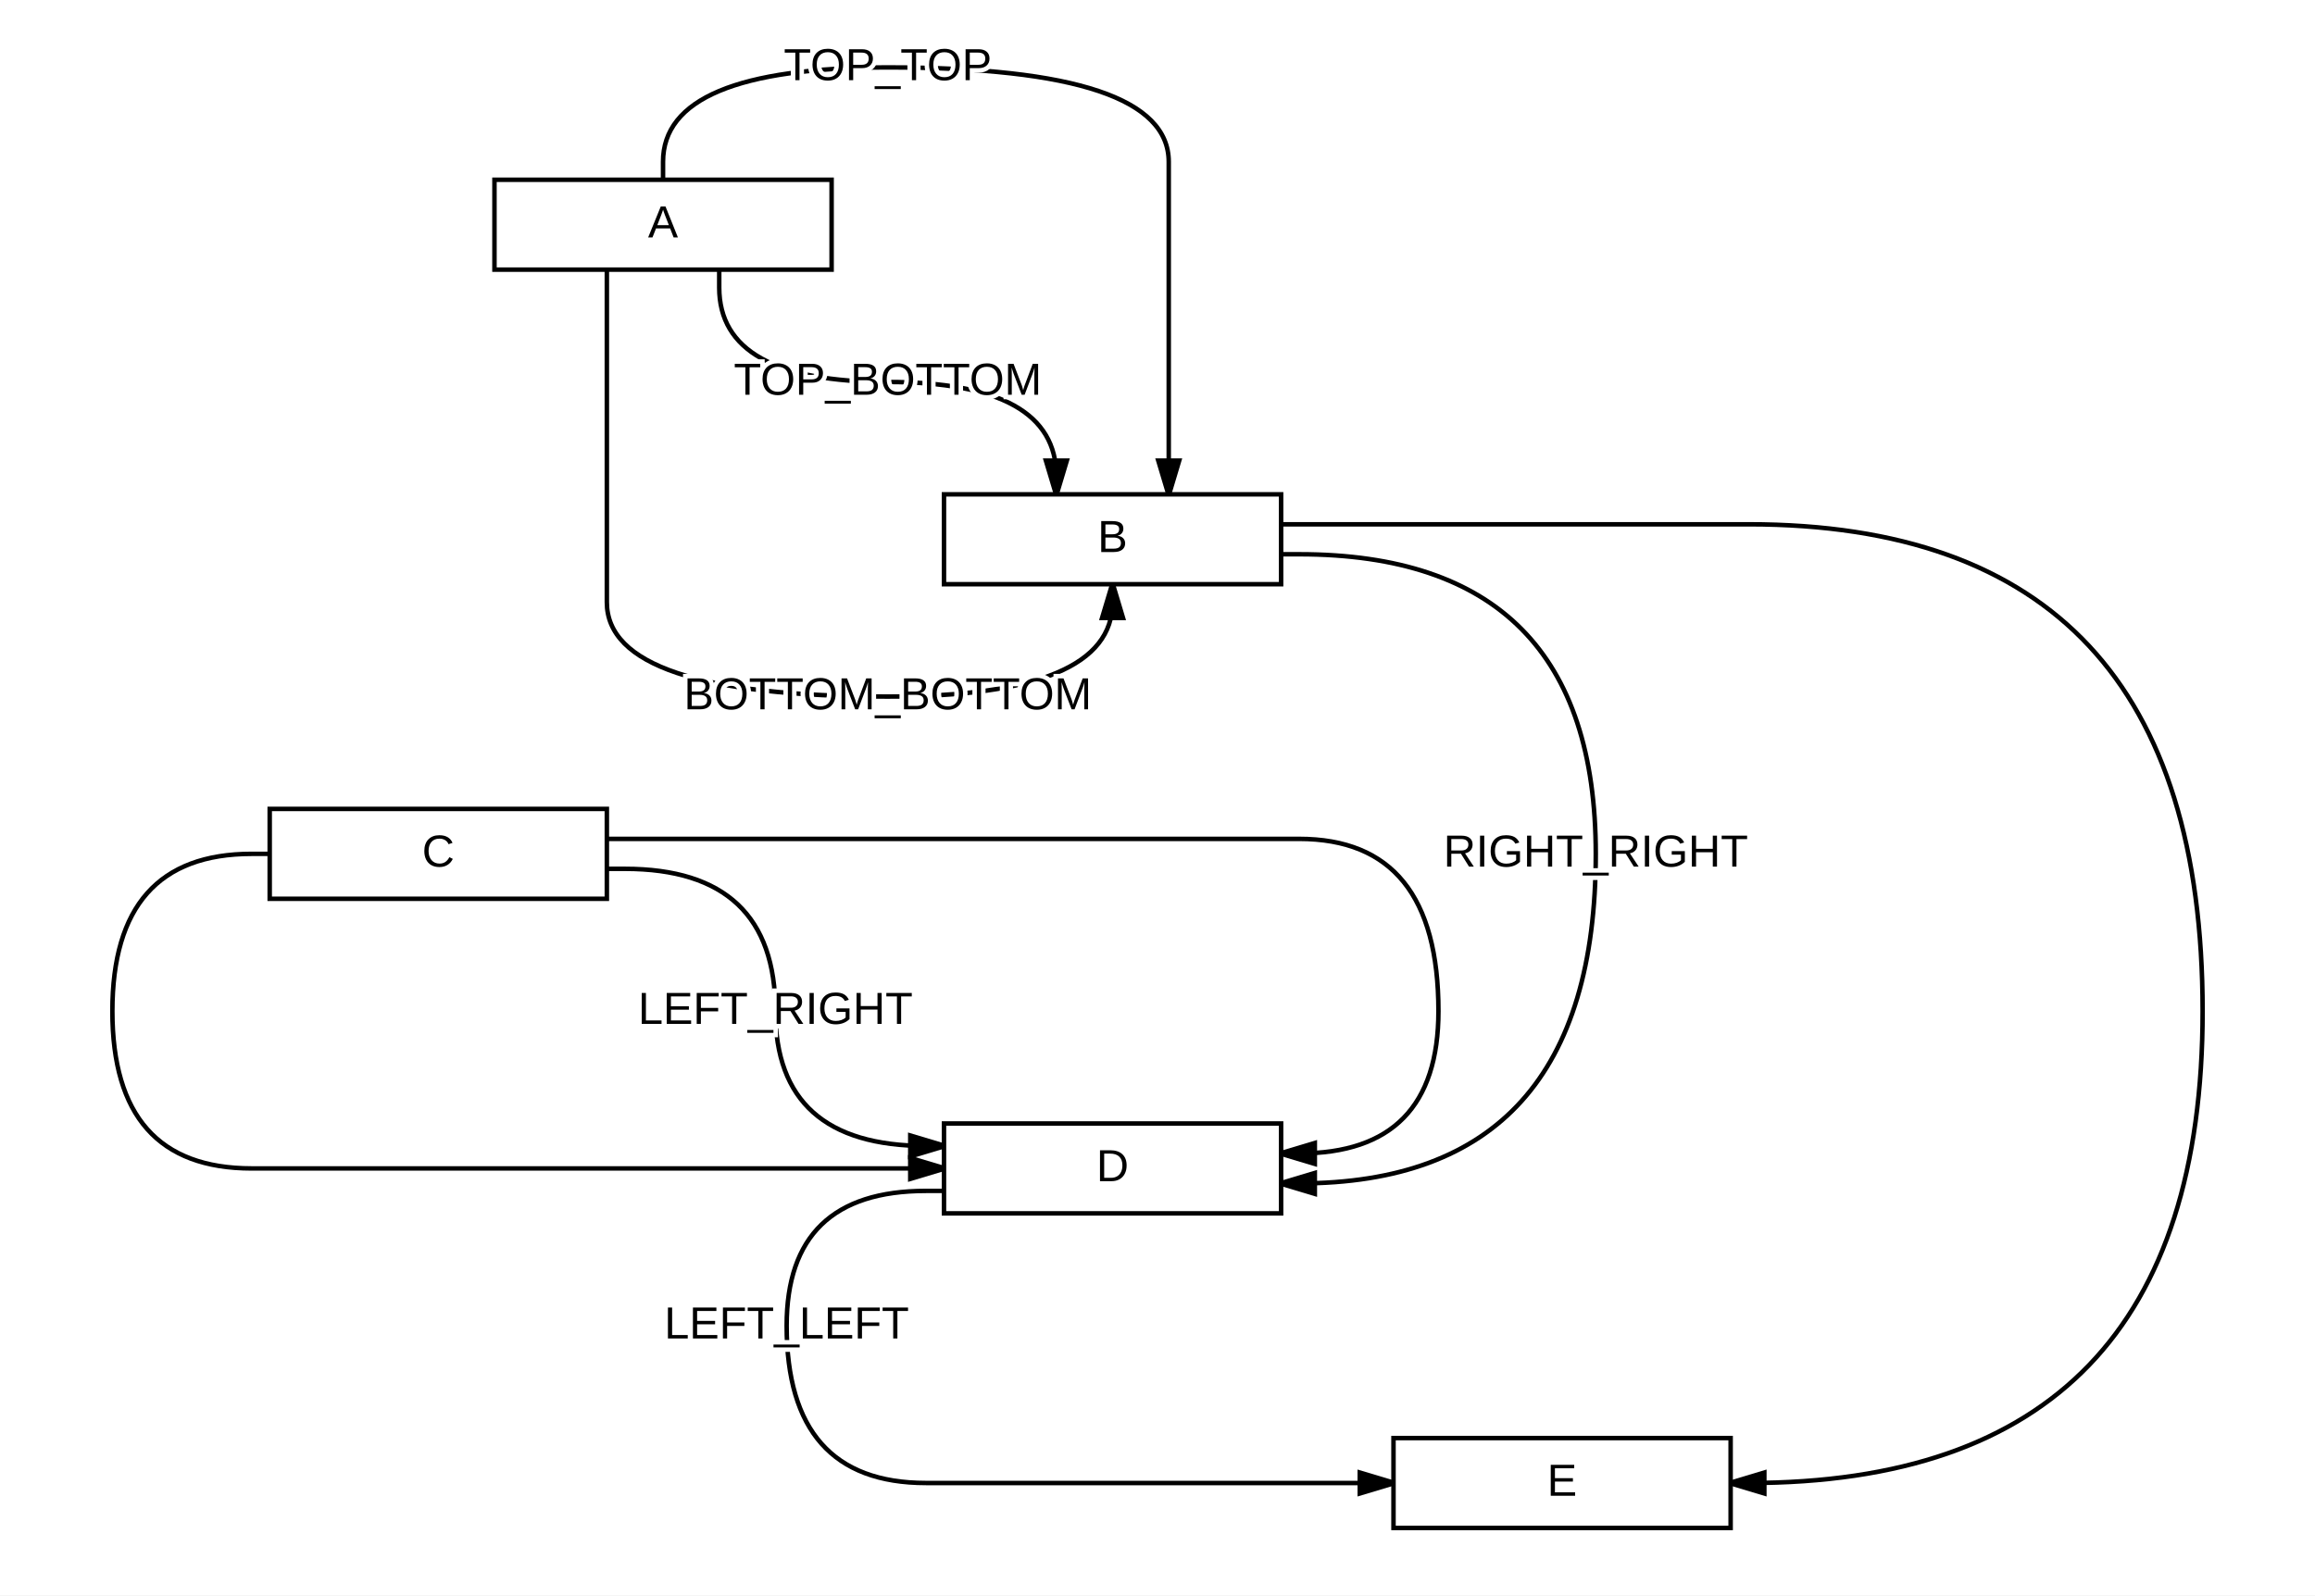
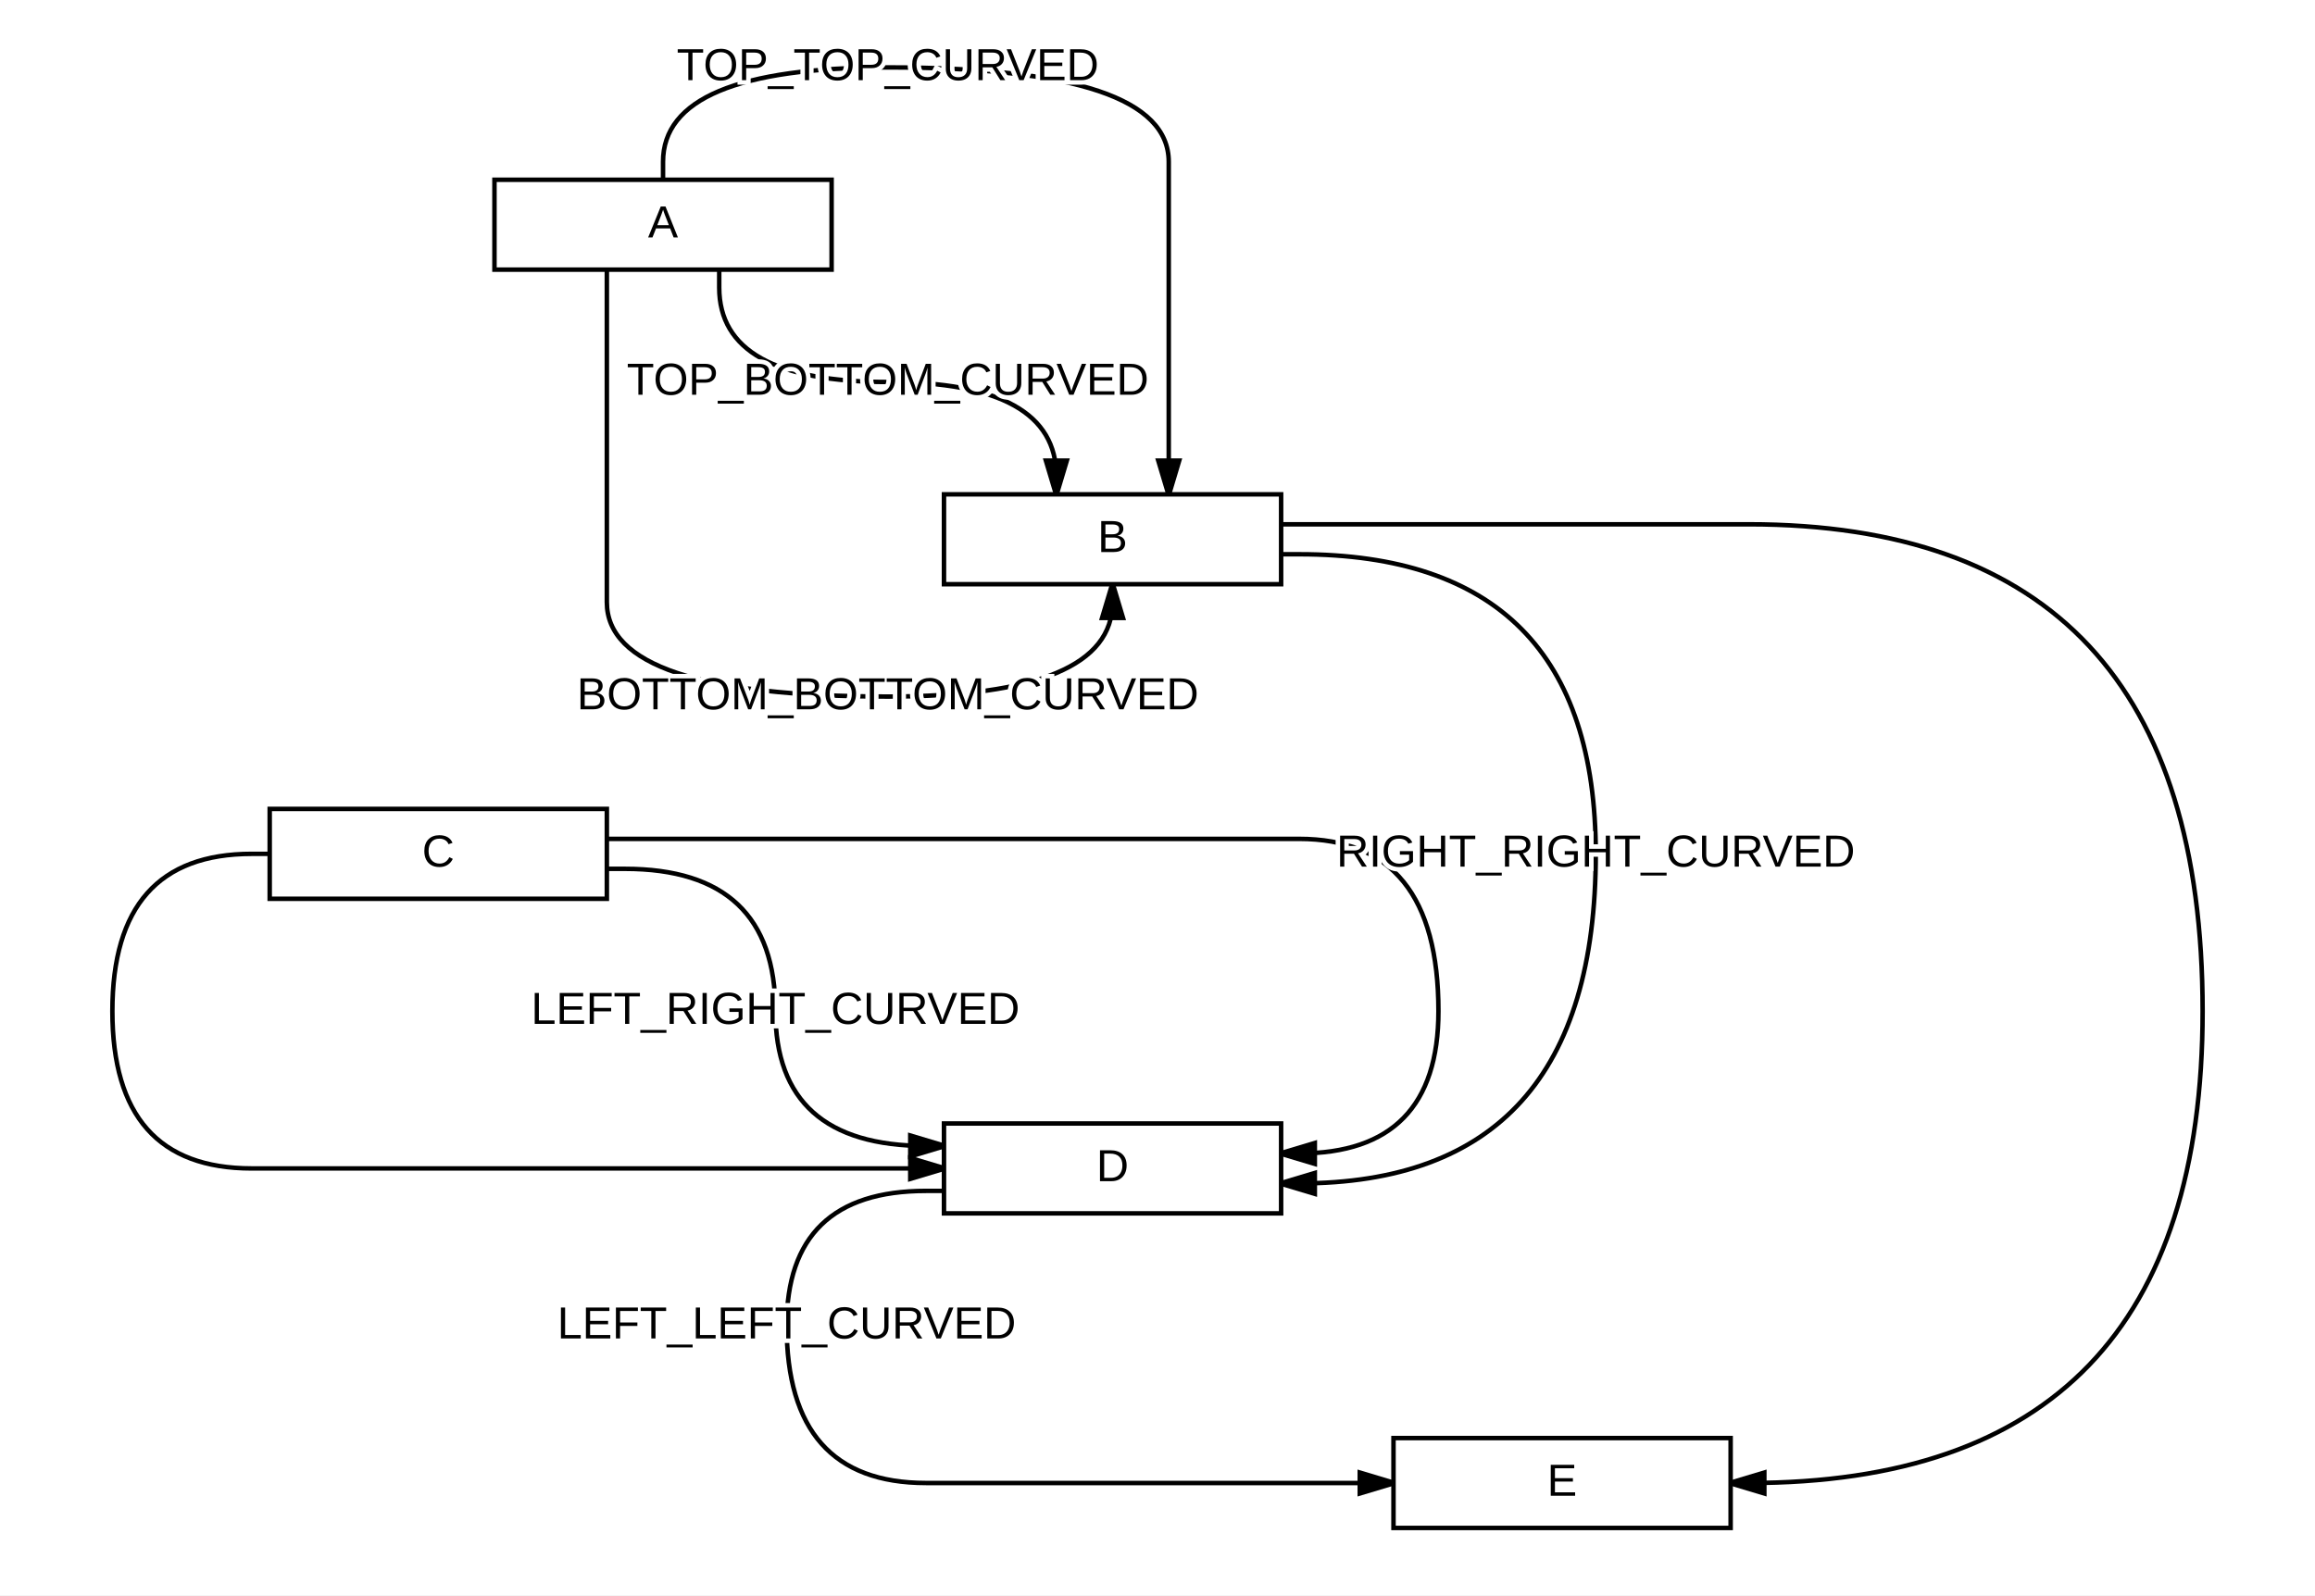
<svg xmlns="http://www.w3.org/2000/svg" width="1030.0" height="710.0" viewBox="5.0 460.0 1030.0 710.0">
  <defs>
    <marker markerWidth="10" markerHeight="10" viewBox="-8 -5 10 10" orient="auto-start-reverse" id="d0">
      <path d="M-8,3 L-8,-3 L2,0 Z" fill="black" />
    </marker>
    <marker markerWidth="10" markerHeight="10" viewBox="-8 -5 10 10" orient="auto-start-reverse" id="d1">
      <path d="M-8,3 L-8,-3 L2,0 Z" fill="black" />
    </marker>
    <marker markerWidth="10" markerHeight="10" viewBox="-8 -5 10 10" orient="auto-start-reverse" id="d2">
      <path d="M-8,3 L-8,-3 L2,0 Z" fill="black" />
    </marker>
    <marker markerWidth="10" markerHeight="10" viewBox="-8 -5 10 10" orient="auto-start-reverse" id="d3">
      <path d="M-8,3 L-8,-3 L2,0 Z" fill="black" />
    </marker>
    <marker markerWidth="10" markerHeight="10" viewBox="-8 -5 10 10" orient="auto-start-reverse" id="d4">
      <path d="M-8,3 L-8,-3 L2,0 Z" fill="black" />
    </marker>
    <marker markerWidth="10" markerHeight="10" viewBox="-8 -5 10 10" orient="auto-start-reverse" id="d5">
      <path d="M-8,3 L-8,-3 L2,0 Z" fill="black" />
    </marker>
    <marker markerWidth="10" markerHeight="10" viewBox="-8 -5 10 10" orient="auto-start-reverse" id="d6">
      <path d="M-8,3 L-8,-3 L2,0 Z" fill="black" />
    </marker>
    <marker markerWidth="10" markerHeight="10" viewBox="-8 -5 10 10" orient="auto-start-reverse" id="d7">
      <path d="M-8,3 L-8,-3 L2,0 Z" fill="black" />
    </marker>
    <marker markerWidth="10" markerHeight="10" viewBox="-8 -5 10 10" orient="auto-start-reverse" id="d8">
      <path d="M-8,3 L-8,-3 L2,0 Z" fill="black" />
    </marker>
  </defs>
  <rect x="5.0" y="460.0" width="1030.0" height="710.0" fill="white" stroke="none" />
  <path d="M275.0,580.0 L275.0,728.0 Q275.0,770.0,400.0,770.0 Q500.0,770.0,500.0,728.0 L500.0,720.0" stroke="black" stroke-width="2" fill="none" marker-end="url(#d0)" />
-   <text x="400.0" y="770.0" font-size="20" text-anchor="middle" dominant-baseline="middle" font-family="Arial" fill="white" stroke="white" stroke-width="4">BOTTOM_BOTTOM</text>
-   <text x="400.0" y="770.0" font-size="20" text-anchor="middle" dominant-baseline="middle" font-family="Arial" fill="black">BOTTOM_BOTTOM</text>
+   <text x="400.0" y="770.0" font-size="20" text-anchor="middle" dominant-baseline="middle" font-family="Arial" fill="white" stroke="white" stroke-width="4">BOTTOM_BOTTOM_CURVED</text>
+   <text x="400.0" y="770.0" font-size="20" text-anchor="middle" dominant-baseline="middle" font-family="Arial" fill="black">BOTTOM_BOTTOM_CURVED</text>
  <path d="M325.0,580.0 L325.0,588.0 Q325.0,630.0,400.0,630.0 Q475.0,630.0,475.0,672.0 L475.0,680.0" stroke="black" stroke-width="2" fill="none" marker-end="url(#d1)" />
-   <text x="400.0" y="630.0" font-size="20" text-anchor="middle" dominant-baseline="middle" font-family="Arial" fill="white" stroke="white" stroke-width="4">TOP_BOTTOM</text>
-   <text x="400.0" y="630.0" font-size="20" text-anchor="middle" dominant-baseline="middle" font-family="Arial" fill="black">TOP_BOTTOM</text>
+   <text x="400.0" y="630.0" font-size="20" text-anchor="middle" dominant-baseline="middle" font-family="Arial" fill="white" stroke="white" stroke-width="4">TOP_BOTTOM_CURVED</text>
+   <text x="400.0" y="630.0" font-size="20" text-anchor="middle" dominant-baseline="middle" font-family="Arial" fill="black">TOP_BOTTOM_CURVED</text>
  <path d="M300.0,540.0 L300.0,532.0 Q300.0,490.0,400.0,490.0 Q525.0,490.0,525.0,532.0 L525.0,680.0" stroke="black" stroke-width="2" fill="none" marker-end="url(#d2)" />
-   <text x="400.0" y="490.0" font-size="20" text-anchor="middle" dominant-baseline="middle" font-family="Arial" fill="white" stroke="white" stroke-width="4">TOP_TOP</text>
-   <text x="400.0" y="490.0" font-size="20" text-anchor="middle" dominant-baseline="middle" font-family="Arial" fill="black">TOP_TOP</text>
+   <text x="400.0" y="490.0" font-size="20" text-anchor="middle" dominant-baseline="middle" font-family="Arial" fill="white" stroke="white" stroke-width="4">TOP_TOP_CURVED</text>
+   <text x="400.0" y="490.0" font-size="20" text-anchor="middle" dominant-baseline="middle" font-family="Arial" fill="black">TOP_TOP_CURVED</text>
  <path d="M275.0,833.333 L583.0,833.333 Q645.0,833.333,645.0,910.0 Q645.0,973.333,583.0,973.333 L575.0,973.333" stroke="black" stroke-width="2" fill="none" marker-end="url(#d3)" />
  <path d="M275.0,846.667 L283.0,846.667 Q350.0,846.667,350.0,910.0 Q350.0,970.0,417.0,970.0 L425.0,970.0" stroke="black" stroke-width="2" fill="none" marker-end="url(#d4)" />
-   <text x="350.0" y="910.0" font-size="20" text-anchor="middle" dominant-baseline="middle" font-family="Arial" fill="white" stroke="white" stroke-width="4">LEFT_RIGHT</text>
-   <text x="350.0" y="910.0" font-size="20" text-anchor="middle" dominant-baseline="middle" font-family="Arial" fill="black">LEFT_RIGHT</text>
+   <text x="350.0" y="910.0" font-size="20" text-anchor="middle" dominant-baseline="middle" font-family="Arial" fill="white" stroke="white" stroke-width="4">LEFT_RIGHT_CURVED</text>
+   <text x="350.0" y="910.0" font-size="20" text-anchor="middle" dominant-baseline="middle" font-family="Arial" fill="black">LEFT_RIGHT_CURVED</text>
  <path d="M125.0,840.0 L117.0,840.0 Q55.0,840.0,55.0,910.0 Q55.0,980.0,117.0,980.0 L425.0,980.0" stroke="black" stroke-width="2" fill="none" marker-end="url(#d5)" />
  <path d="M575.0,693.333 L783.0,693.333 Q985.0,693.333,985.0,910.0 Q985.0,1120.0,783.0,1120.0 L775.0,1120.0" stroke="black" stroke-width="2" fill="none" marker-end="url(#d6)" />
  <path d="M575.0,986.667 L583.0,986.667 Q715.0,986.667,715.0,840.0 Q715.0,706.667,583.0,706.667 L575.0,706.667" stroke="black" stroke-width="2" fill="none" marker-start="url(#d7)" />
-   <text x="715.0" y="840.0" font-size="20" text-anchor="middle" dominant-baseline="middle" font-family="Arial" fill="white" stroke="white" stroke-width="4">RIGHT_RIGHT</text>
-   <text x="715.0" y="840.0" font-size="20" text-anchor="middle" dominant-baseline="middle" font-family="Arial" fill="black">RIGHT_RIGHT</text>
+   <text x="715.0" y="840.0" font-size="20" text-anchor="middle" dominant-baseline="middle" font-family="Arial" fill="white" stroke="white" stroke-width="4">RIGHT_RIGHT_CURVED</text>
+   <text x="715.0" y="840.0" font-size="20" text-anchor="middle" dominant-baseline="middle" font-family="Arial" fill="black">RIGHT_RIGHT_CURVED</text>
  <path d="M425.0,990.0 L417.0,990.0 Q355.0,990.0,355.0,1050.0 Q355.0,1120.0,417.0,1120.0 L625.0,1120.0" stroke="black" stroke-width="2" fill="none" marker-end="url(#d8)" />
-   <text x="355.0" y="1050.0" font-size="20" text-anchor="middle" dominant-baseline="middle" font-family="Arial" fill="white" stroke="white" stroke-width="4">LEFT_LEFT</text>
-   <text x="355.0" y="1050.0" font-size="20" text-anchor="middle" dominant-baseline="middle" font-family="Arial" fill="black">LEFT_LEFT</text>
+   <text x="355.0" y="1050.0" font-size="20" text-anchor="middle" dominant-baseline="middle" font-family="Arial" fill="white" stroke="white" stroke-width="4">LEFT_LEFT_CURVED</text>
+   <text x="355.0" y="1050.0" font-size="20" text-anchor="middle" dominant-baseline="middle" font-family="Arial" fill="black">LEFT_LEFT_CURVED</text>
  <rect x="225.0" y="540.0" width="150.0" height="40.0" fill="white" stroke="black" stroke-width="2" rx="0" />
  <text x="300.0" y="560" font-size="20" text-anchor="middle" dominant-baseline="middle" font-family="Arial">A</text>
  <rect x="425.0" y="680.0" width="150.0" height="40.0" fill="white" stroke="black" stroke-width="2" rx="0" />
  <text x="500.0" y="700" font-size="20" text-anchor="middle" dominant-baseline="middle" font-family="Arial">B</text>
  <rect x="125.0" y="820.0" width="150.0" height="40.0" fill="white" stroke="black" stroke-width="2" rx="0" />
  <text x="200" y="840" font-size="20" text-anchor="middle" dominant-baseline="middle" font-family="Arial">C</text>
  <rect x="425.0" y="960.0" width="150.0" height="40.0" fill="white" stroke="black" stroke-width="2" rx="0" />
  <text x="500.0" y="980" font-size="20" text-anchor="middle" dominant-baseline="middle" font-family="Arial">D</text>
  <rect x="625.0" y="1100.0" width="150.0" height="40.0" fill="white" stroke="black" stroke-width="2" rx="0" />
  <text x="700.0" y="1120" font-size="20" text-anchor="middle" dominant-baseline="middle" font-family="Arial">E</text>
</svg>
